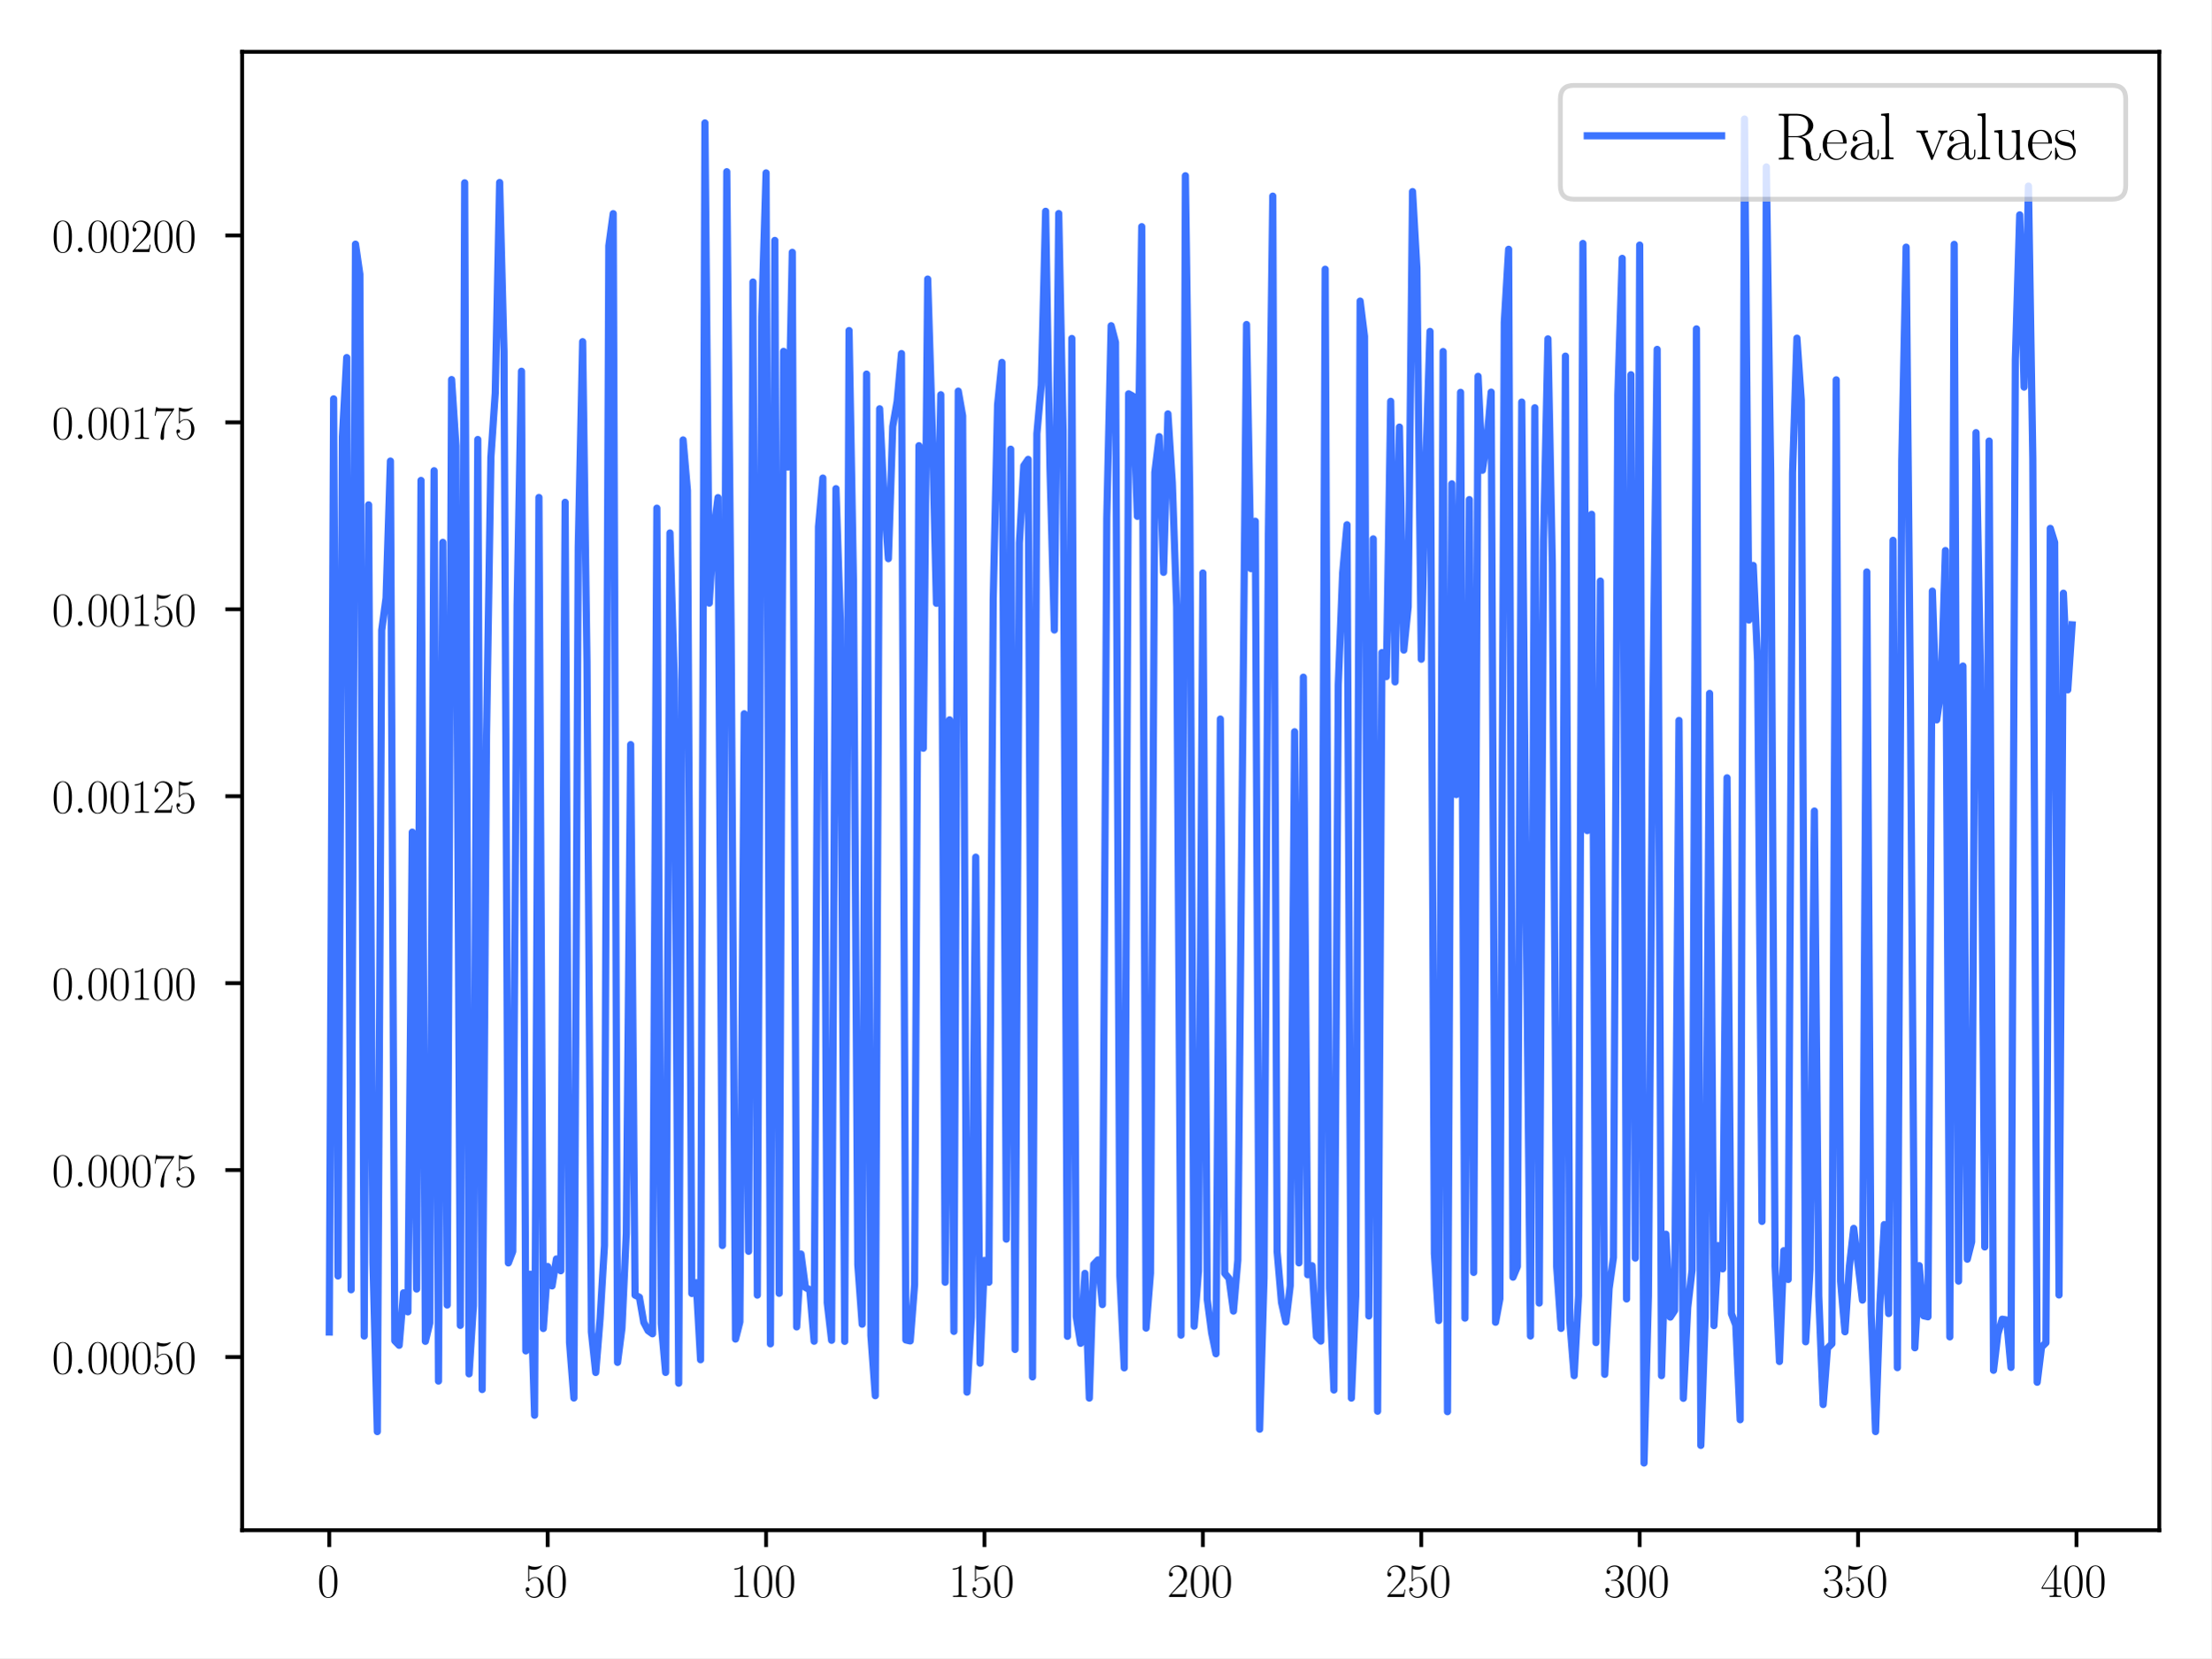
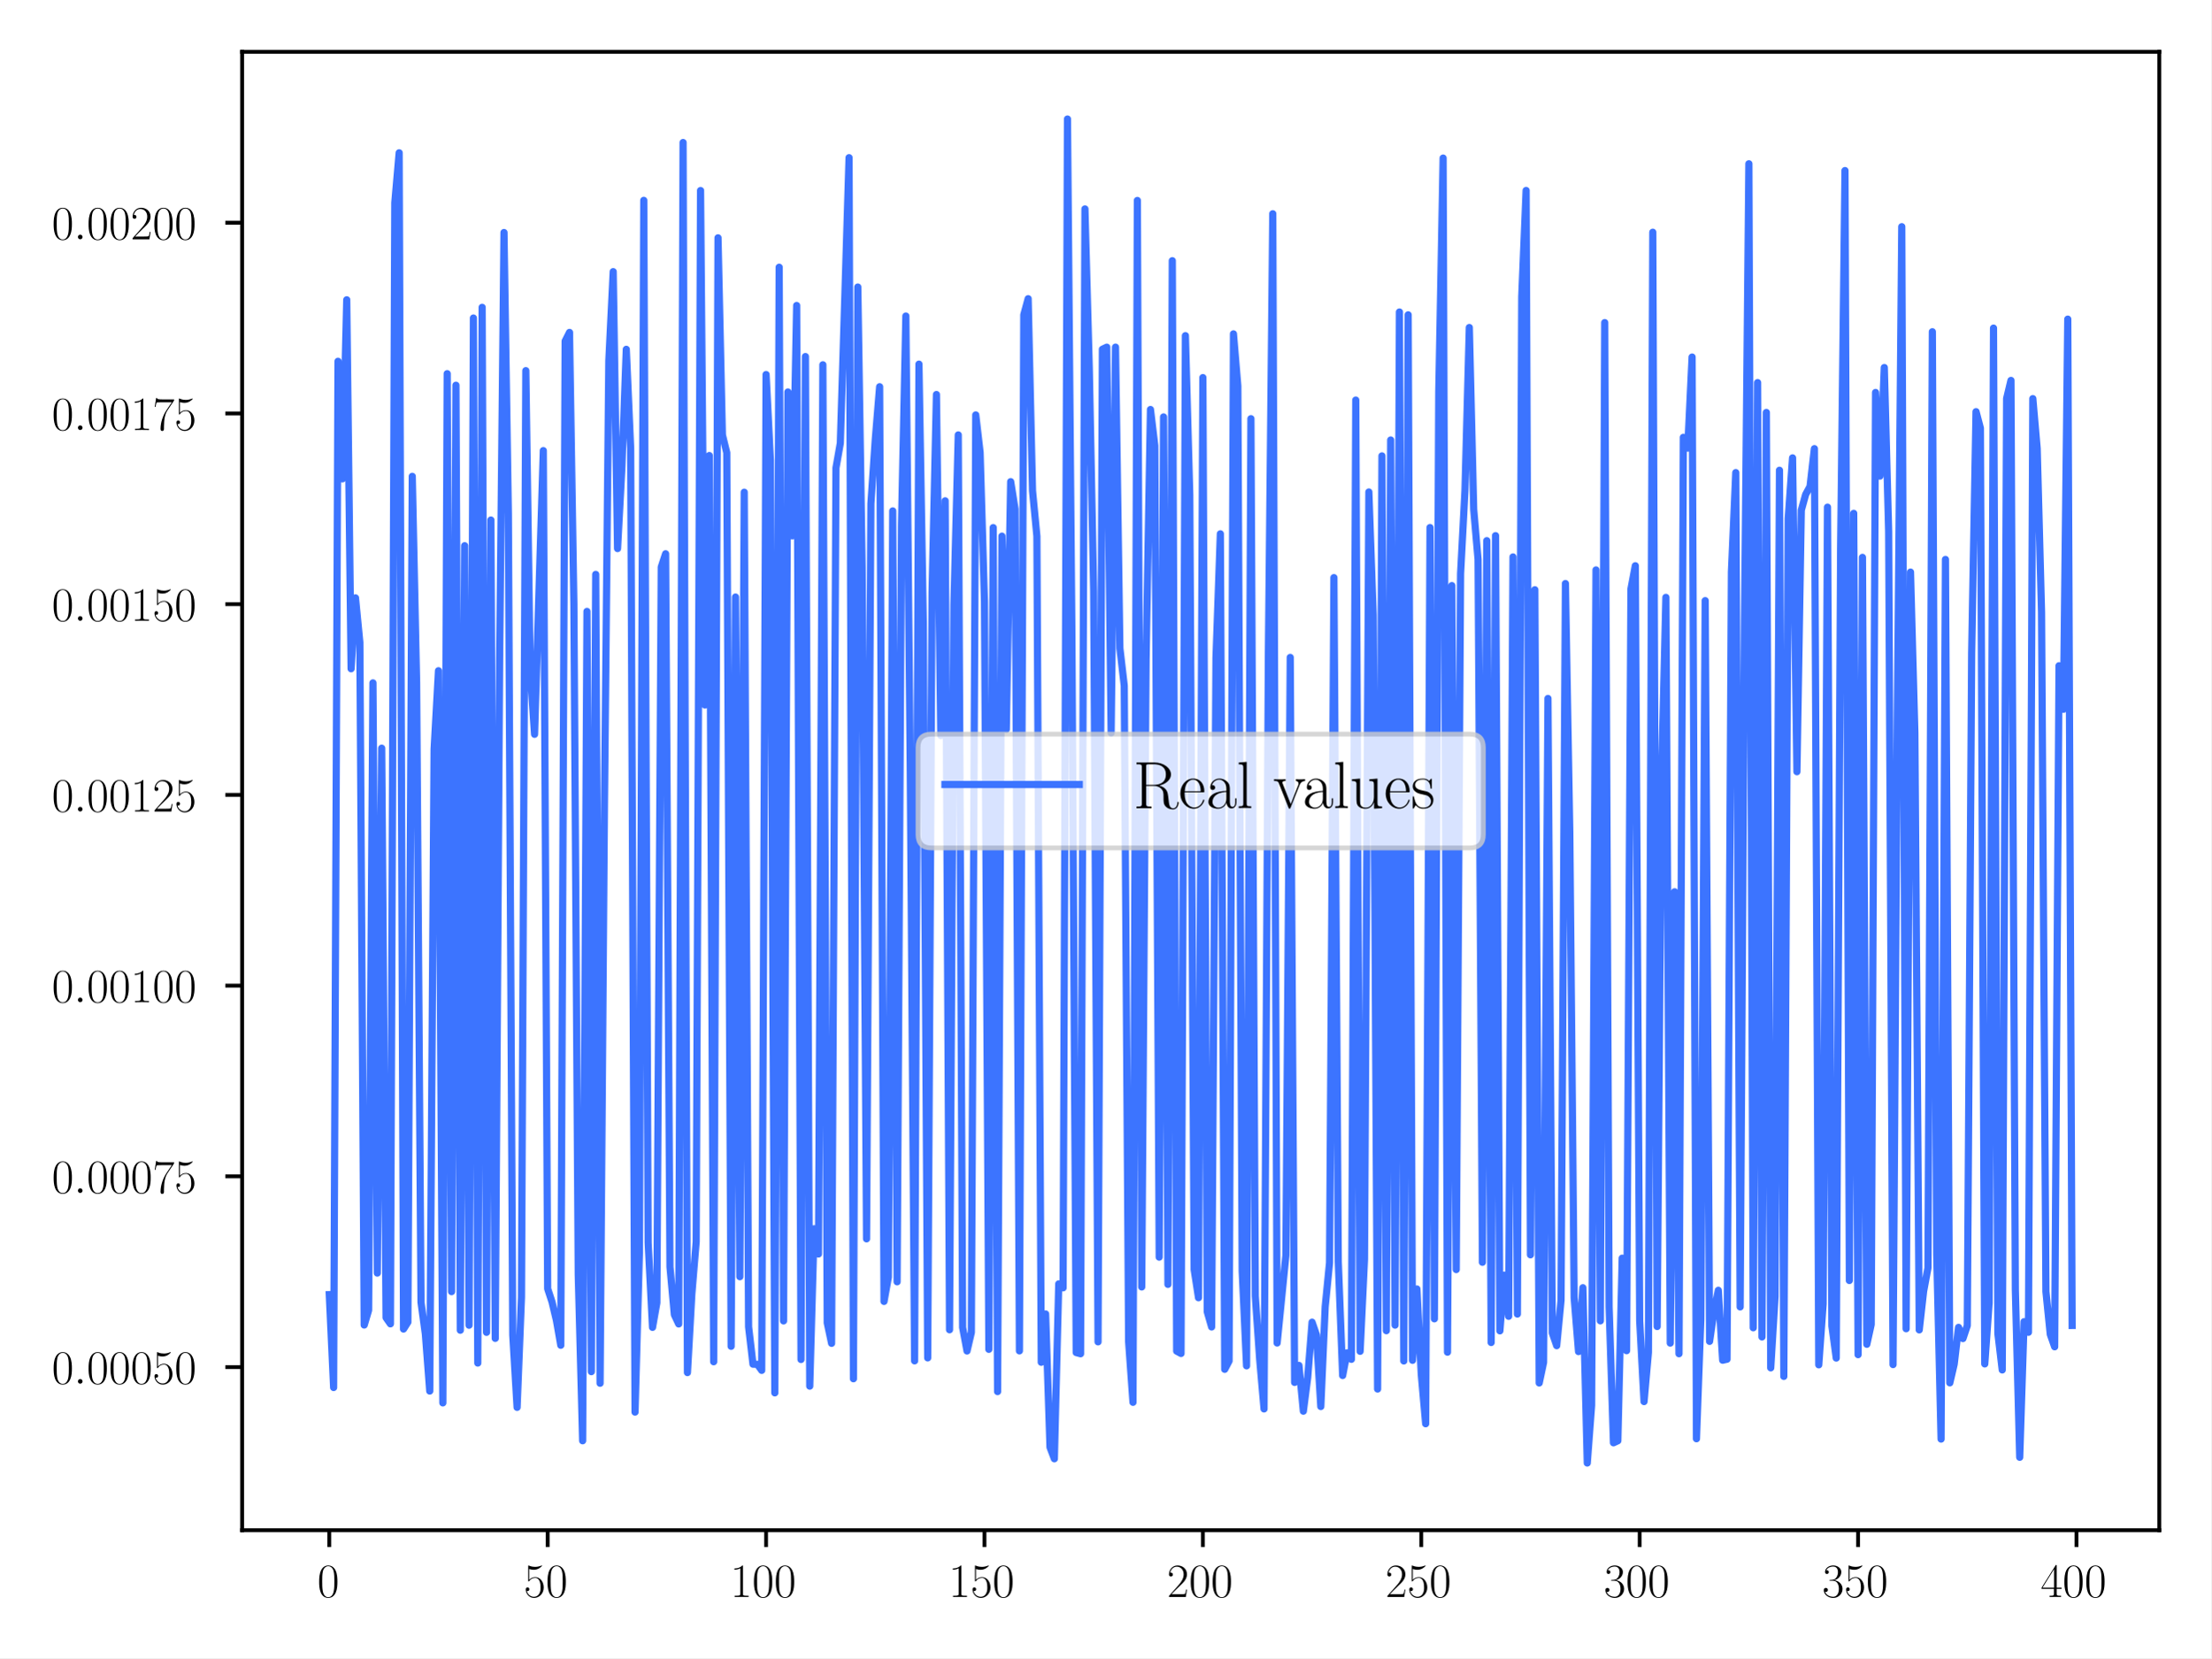
<svg xmlns="http://www.w3.org/2000/svg" xmlns:xlink="http://www.w3.org/1999/xlink" width="460.8pt" height="345.6pt" viewBox="0 0 460.8 345.6" version="1.1">
  <defs>
    <style type="text/css">*{stroke-linejoin: round; stroke-linecap: butt}</style>
  </defs>
  <g id="figure_1">
    <g id="patch_1">
      <path d="M 0 345.6  L 460.8 345.6  L 460.8 0  L 0 0  z " style="fill: #ffffff" />
    </g>
    <g id="axes_1">
      <g id="patch_2">
        <path d="M 50.455 318.944  L 450 318.944  L 450 10.8  L 50.455 10.8  z " style="fill: #ffffff" />
      </g>
      <g id="matplotlib.axis_1">
        <g id="xtick_1">
          <g id="line2d_1">
            <defs>
-               <path id="m945c66d223" d="M 0 0  L 0 3.5  " style="stroke: #000000; stroke-width: 0.8" />
+               <path id="m09c3b80783" d="M 0 0  L 0 3.5  " style="stroke: #000000; stroke-width: 0.8" />
            </defs>
            <g>
-               <use xlink:href="#m945c66d223" x="68.617" y="318.944" style="stroke: #000000; stroke-width: 0.8" />
+               <use xlink:href="#m09c3b80783" x="68.617" y="318.944" style="stroke: #000000; stroke-width: 0.8" />
            </g>
          </g>
          <g id="text_1">
            <g transform="translate(66.12587 332.8628)scale(0.1 -0.1)">
              <defs>
                <path id="CMR17-30" d="M 2688 2038  C 2688 2430 2682 3099 2413 3613  C 2176 4063 1798 4224 1466 4224  C 1158 4224 768 4082 525 3620  C 269 3137 243 2539 243 2038  C 243 1671 250 1112 448 623  C 723 -39 1216 -128 1466 -128  C 1760 -128 2208 -7 2470 604  C 2662 1048 2688 1568 2688 2038  z M 1466 -26  C 1056 -26 813 328 723 816  C 653 1196 653 1749 653 2109  C 653 2604 653 3015 736 3407  C 858 3954 1216 4121 1466 4121  C 1728 4121 2067 3947 2189 3420  C 2272 3054 2278 2623 2278 2109  C 2278 1691 2278 1176 2202 797  C 2067 96 1690 -26 1466 -26  z " transform="scale(0.015625)" />
              </defs>
              <use xlink:href="#CMR17-30" transform="scale(0.996264)" />
            </g>
          </g>
        </g>
        <g id="xtick_2">
          <g id="line2d_2">
            <g>
-               <use xlink:href="#m945c66d223" x="114.133" y="318.944" style="stroke: #000000; stroke-width: 0.8" />
+               <use xlink:href="#m09c3b80783" x="114.133" y="318.944" style="stroke: #000000; stroke-width: 0.8" />
            </g>
          </g>
          <g id="text_2">
            <g transform="translate(109.1518 332.8628)scale(0.1 -0.1)">
              <defs>
                <path id="CMR17-35" d="M 730 3750  C 794 3724 1056 3641 1325 3641  C 1920 3641 2246 3961 2432 4140  C 2432 4191 2432 4224 2394 4224  C 2387 4224 2374 4224 2323 4198  C 2099 4102 1837 4032 1517 4032  C 1325 4032 1037 4055 723 4191  C 653 4224 640 4224 634 4224  C 602 4224 595 4217 595 4090  L 595 2231  C 595 2113 595 2080 659 2080  C 691 2080 704 2093 736 2139  C 941 2435 1222 2560 1542 2560  C 1766 2560 2246 2415 2246 1293  C 2246 1087 2246 716 2054 422  C 1894 159 1645 25 1370 25  C 947 25 518 319 403 812  C 429 806 480 793 506 793  C 589 793 749 838 749 1036  C 749 1209 627 1280 506 1280  C 358 1280 262 1190 262 1011  C 262 454 704 -128 1382 -128  C 2042 -128 2669 441 2669 1267  C 2669 2054 2170 2662 1549 2662  C 1222 2662 947 2540 730 2304  L 730 3750  z " transform="scale(0.015625)" />
              </defs>
              <use xlink:href="#CMR17-35" transform="scale(0.996264)" />
              <use xlink:href="#CMR17-30" transform="translate(45.69048 0)scale(0.996264)" />
            </g>
          </g>
        </g>
        <g id="xtick_3">
          <g id="line2d_3">
            <g>
-               <use xlink:href="#m945c66d223" x="159.65" y="318.944" style="stroke: #000000; stroke-width: 0.8" />
+               <use xlink:href="#m09c3b80783" x="159.65" y="318.944" style="stroke: #000000; stroke-width: 0.8" />
            </g>
          </g>
          <g id="text_3">
            <g transform="translate(152.1777 332.8628)scale(0.1 -0.1)">
              <defs>
                <path id="CMR17-31" d="M 1702 4083  C 1702 4217 1696 4224 1606 4224  C 1357 3927 979 3833 621 3820  C 602 3820 570 3820 563 3808  C 557 3795 557 3782 557 3648  C 755 3648 1088 3686 1344 3839  L 1344 467  C 1344 243 1331 166 781 166  L 589 166  L 589 0  C 896 6 1216 12 1523 12  C 1830 12 2150 6 2458 0  L 2458 166  L 2266 166  C 1715 166 1702 236 1702 467  L 1702 4083  z " transform="scale(0.015625)" />
              </defs>
              <use xlink:href="#CMR17-31" transform="scale(0.996264)" />
              <use xlink:href="#CMR17-30" transform="translate(45.69048 0)scale(0.996264)" />
              <use xlink:href="#CMR17-30" transform="translate(91.38095 0)scale(0.996264)" />
            </g>
          </g>
        </g>
        <g id="xtick_4">
          <g id="line2d_4">
            <g>
-               <use xlink:href="#m945c66d223" x="205.166" y="318.944" style="stroke: #000000; stroke-width: 0.8" />
+               <use xlink:href="#m09c3b80783" x="205.166" y="318.944" style="stroke: #000000; stroke-width: 0.8" />
            </g>
          </g>
          <g id="text_4">
            <g transform="translate(197.6943 332.8628)scale(0.1 -0.1)">
              <use xlink:href="#CMR17-31" transform="scale(0.996264)" />
              <use xlink:href="#CMR17-35" transform="translate(45.69048 0)scale(0.996264)" />
              <use xlink:href="#CMR17-30" transform="translate(91.38095 0)scale(0.996264)" />
            </g>
          </g>
        </g>
        <g id="xtick_5">
          <g id="line2d_5">
            <g>
-               <use xlink:href="#m945c66d223" x="250.683" y="318.944" style="stroke: #000000; stroke-width: 0.8" />
+               <use xlink:href="#m09c3b80783" x="250.683" y="318.944" style="stroke: #000000; stroke-width: 0.8" />
            </g>
          </g>
          <g id="text_5">
            <g transform="translate(243.2109 332.8628)scale(0.1 -0.1)">
              <defs>
                <path id="CMR17-32" d="M 2669 990  L 2554 990  C 2490 537 2438 460 2413 422  C 2381 371 1920 371 1830 371  L 602 371  C 832 620 1280 1073 1824 1596  C 2214 1966 2669 2400 2669 3033  C 2669 3788 2067 4224 1395 4224  C 691 4224 262 3603 262 3027  C 262 2777 448 2745 525 2745  C 589 2745 781 2783 781 3007  C 781 3206 614 3264 525 3264  C 486 3264 448 3257 422 3244  C 544 3788 915 4057 1306 4057  C 1862 4057 2227 3616 2227 3033  C 2227 2477 1901 1998 1536 1583  L 262 147  L 262 0  L 2515 0  L 2669 990  z " transform="scale(0.015625)" />
              </defs>
              <use xlink:href="#CMR17-32" transform="scale(0.996264)" />
              <use xlink:href="#CMR17-30" transform="translate(45.69048 0)scale(0.996264)" />
              <use xlink:href="#CMR17-30" transform="translate(91.38095 0)scale(0.996264)" />
            </g>
          </g>
        </g>
        <g id="xtick_6">
          <g id="line2d_6">
            <g>
-               <use xlink:href="#m945c66d223" x="296.199" y="318.944" style="stroke: #000000; stroke-width: 0.8" />
+               <use xlink:href="#m09c3b80783" x="296.199" y="318.944" style="stroke: #000000; stroke-width: 0.8" />
            </g>
          </g>
          <g id="text_6">
            <g transform="translate(288.7275 332.8628)scale(0.1 -0.1)">
              <use xlink:href="#CMR17-32" transform="scale(0.996264)" />
              <use xlink:href="#CMR17-35" transform="translate(45.69048 0)scale(0.996264)" />
              <use xlink:href="#CMR17-30" transform="translate(91.38095 0)scale(0.996264)" />
            </g>
          </g>
        </g>
        <g id="xtick_7">
          <g id="line2d_7">
            <g>
-               <use xlink:href="#m945c66d223" x="341.716" y="318.944" style="stroke: #000000; stroke-width: 0.8" />
+               <use xlink:href="#m09c3b80783" x="341.716" y="318.944" style="stroke: #000000; stroke-width: 0.8" />
            </g>
          </g>
          <g id="text_7">
            <g transform="translate(334.244 332.8628)scale(0.1 -0.1)">
              <defs>
                <path id="CMR17-33" d="M 1414 2176  C 1984 2176 2234 1673 2234 1094  C 2234 322 1824 25 1453 25  C 1114 25 563 193 390 691  C 422 678 454 678 486 678  C 640 678 755 780 755 947  C 755 1132 614 1216 486 1216  C 378 1216 211 1164 211 927  C 211 335 787 -128 1466 -128  C 2176 -128 2720 432 2720 1087  C 2720 1718 2208 2176 1600 2246  C 2086 2347 2554 2776 2554 3353  C 2554 3856 2048 4224 1472 4224  C 890 4224 378 3862 378 3347  C 378 3123 544 3084 627 3084  C 762 3084 877 3167 877 3334  C 877 3500 762 3584 627 3584  C 602 3584 570 3584 544 3571  C 730 3999 1235 4076 1459 4076  C 1683 4076 2106 3966 2106 3347  C 2106 3167 2080 2851 1862 2574  C 1670 2329 1453 2316 1242 2297  C 1210 2297 1062 2284 1037 2284  C 992 2278 966 2272 966 2227  C 966 2182 973 2176 1101 2176  L 1414 2176  z " transform="scale(0.015625)" />
              </defs>
              <use xlink:href="#CMR17-33" transform="scale(0.996264)" />
              <use xlink:href="#CMR17-30" transform="translate(45.69048 0)scale(0.996264)" />
              <use xlink:href="#CMR17-30" transform="translate(91.38095 0)scale(0.996264)" />
            </g>
          </g>
        </g>
        <g id="xtick_8">
          <g id="line2d_8">
            <g>
-               <use xlink:href="#m945c66d223" x="387.233" y="318.944" style="stroke: #000000; stroke-width: 0.8" />
+               <use xlink:href="#m09c3b80783" x="387.233" y="318.944" style="stroke: #000000; stroke-width: 0.8" />
            </g>
          </g>
          <g id="text_8">
            <g transform="translate(379.7606 332.8628)scale(0.1 -0.1)">
              <use xlink:href="#CMR17-33" transform="scale(0.996264)" />
              <use xlink:href="#CMR17-35" transform="translate(45.69048 0)scale(0.996264)" />
              <use xlink:href="#CMR17-30" transform="translate(91.38095 0)scale(0.996264)" />
            </g>
          </g>
        </g>
        <g id="xtick_9">
          <g id="line2d_9">
            <g>
-               <use xlink:href="#m945c66d223" x="432.749" y="318.944" style="stroke: #000000; stroke-width: 0.8" />
+               <use xlink:href="#m09c3b80783" x="432.749" y="318.944" style="stroke: #000000; stroke-width: 0.8" />
            </g>
          </g>
          <g id="text_9">
            <g transform="translate(425.2772 332.8628)scale(0.1 -0.1)">
              <defs>
                <path id="CMR17-34" d="M 2150 4147  C 2150 4281 2144 4288 2029 4288  L 128 1254  L 128 1088  L 1779 1088  L 1779 460  C 1779 230 1766 166 1318 166  L 1197 166  L 1197 0  C 1402 12 1747 12 1965 12  C 2182 12 2528 12 2733 0  L 2733 166  L 2611 166  C 2163 166 2150 230 2150 460  L 2150 1088  L 2803 1088  L 2803 1254  L 2150 1254  L 2150 4147  z M 1798 3723  L 1798 1254  L 256 1254  L 1798 3723  z " transform="scale(0.015625)" />
              </defs>
              <use xlink:href="#CMR17-34" transform="scale(0.996264)" />
              <use xlink:href="#CMR17-30" transform="translate(45.69048 0)scale(0.996264)" />
              <use xlink:href="#CMR17-30" transform="translate(91.38095 0)scale(0.996264)" />
            </g>
          </g>
        </g>
      </g>
      <g id="matplotlib.axis_2">
        <g id="ytick_1">
          <g id="line2d_10">
            <defs>
-               <path id="mb49e00cb6e" d="M 0 0  L -3.5 0  " style="stroke: #000000; stroke-width: 0.8" />
+               <path id="mcf18810d61" d="M 0 0  L -3.5 0  " style="stroke: #000000; stroke-width: 0.8" />
            </defs>
            <g>
-               <use xlink:href="#mb49e00cb6e" x="50.455" y="282.849" style="stroke: #000000; stroke-width: 0.8" />
+               <use xlink:href="#mcf18810d61" x="50.455" y="284.948" style="stroke: #000000; stroke-width: 0.8" />
            </g>
          </g>
          <g id="text_10">
-             <g transform="translate(10.8 286.3083)scale(0.1 -0.1)">
+             <g transform="translate(10.8 288.407)scale(0.1 -0.1)">
              <defs>
                <path id="CMMI12-3a" d="M 1178 307  C 1178 492 1024 620 870 620  C 685 620 557 467 557 313  C 557 128 710 0 864 0  C 1050 0 1178 153 1178 307  z " transform="scale(0.015625)" />
              </defs>
              <use xlink:href="#CMR17-30" transform="scale(0.996264)" />
              <use xlink:href="#CMMI12-3a" transform="translate(45.69048 0)scale(0.996264)" />
              <use xlink:href="#CMR17-30" transform="translate(72.78765 0)scale(0.996264)" />
              <use xlink:href="#CMR17-30" transform="translate(118.4781 0)scale(0.996264)" />
              <use xlink:href="#CMR17-30" transform="translate(164.1686 0)scale(0.996264)" />
              <use xlink:href="#CMR17-35" transform="translate(209.8591 0)scale(0.996264)" />
              <use xlink:href="#CMR17-30" transform="translate(255.5496 0)scale(0.996264)" />
            </g>
          </g>
        </g>
        <g id="ytick_2">
          <g id="line2d_11">
            <g>
-               <use xlink:href="#mb49e00cb6e" x="50.455" y="243.885" style="stroke: #000000; stroke-width: 0.8" />
+               <use xlink:href="#mcf18810d61" x="50.455" y="245.192" style="stroke: #000000; stroke-width: 0.8" />
            </g>
          </g>
          <g id="text_11">
-             <g transform="translate(10.8 247.3444)scale(0.1 -0.1)">
+             <g transform="translate(10.8 248.651)scale(0.1 -0.1)">
              <defs>
                <path id="CMR17-37" d="M 2886 3955  L 2886 4096  L 1382 4096  C 634 4096 621 4166 595 4288  L 480 4288  L 294 3104  L 410 3104  C 429 3226 474 3552 550 3673  C 589 3724 1062 3724 1171 3724  L 2579 3724  L 1869 2670  C 1395 1961 1069 1003 1069 166  C 1069 89 1069 -128 1299 -128  C 1530 -128 1530 89 1530 172  L 1530 466  C 1530 1514 1709 2204 2003 2644  L 2886 3955  z " transform="scale(0.015625)" />
              </defs>
              <use xlink:href="#CMR17-30" transform="scale(0.996264)" />
              <use xlink:href="#CMMI12-3a" transform="translate(45.69048 0)scale(0.996264)" />
              <use xlink:href="#CMR17-30" transform="translate(72.78765 0)scale(0.996264)" />
              <use xlink:href="#CMR17-30" transform="translate(118.4781 0)scale(0.996264)" />
              <use xlink:href="#CMR17-30" transform="translate(164.1686 0)scale(0.996264)" />
              <use xlink:href="#CMR17-37" transform="translate(209.8591 0)scale(0.996264)" />
              <use xlink:href="#CMR17-35" transform="translate(255.5496 0)scale(0.996264)" />
            </g>
          </g>
        </g>
        <g id="ytick_3">
          <g id="line2d_12">
            <g>
-               <use xlink:href="#mb49e00cb6e" x="50.455" y="204.921" style="stroke: #000000; stroke-width: 0.8" />
+               <use xlink:href="#mcf18810d61" x="50.455" y="205.436" style="stroke: #000000; stroke-width: 0.8" />
            </g>
          </g>
          <g id="text_12">
-             <g transform="translate(10.8 208.3805)scale(0.1 -0.1)">
+             <g transform="translate(10.8 208.8951)scale(0.1 -0.1)">
              <use xlink:href="#CMR17-30" transform="scale(0.996264)" />
              <use xlink:href="#CMMI12-3a" transform="translate(45.69048 0)scale(0.996264)" />
              <use xlink:href="#CMR17-30" transform="translate(72.78765 0)scale(0.996264)" />
              <use xlink:href="#CMR17-30" transform="translate(118.4781 0)scale(0.996264)" />
              <use xlink:href="#CMR17-31" transform="translate(164.1686 0)scale(0.996264)" />
              <use xlink:href="#CMR17-30" transform="translate(209.8591 0)scale(0.996264)" />
              <use xlink:href="#CMR17-30" transform="translate(255.5496 0)scale(0.996264)" />
            </g>
          </g>
        </g>
        <g id="ytick_4">
          <g id="line2d_13">
            <g>
-               <use xlink:href="#mb49e00cb6e" x="50.455" y="165.957" style="stroke: #000000; stroke-width: 0.8" />
+               <use xlink:href="#mcf18810d61" x="50.455" y="165.68" style="stroke: #000000; stroke-width: 0.8" />
            </g>
          </g>
          <g id="text_13">
-             <g transform="translate(10.8 169.4166)scale(0.1 -0.1)">
+             <g transform="translate(10.8 169.1391)scale(0.1 -0.1)">
              <use xlink:href="#CMR17-30" transform="scale(0.996264)" />
              <use xlink:href="#CMMI12-3a" transform="translate(45.69048 0)scale(0.996264)" />
              <use xlink:href="#CMR17-30" transform="translate(72.78765 0)scale(0.996264)" />
              <use xlink:href="#CMR17-30" transform="translate(118.4781 0)scale(0.996264)" />
              <use xlink:href="#CMR17-31" transform="translate(164.1686 0)scale(0.996264)" />
              <use xlink:href="#CMR17-32" transform="translate(209.8591 0)scale(0.996264)" />
              <use xlink:href="#CMR17-35" transform="translate(255.5496 0)scale(0.996264)" />
            </g>
          </g>
        </g>
        <g id="ytick_5">
          <g id="line2d_14">
            <g>
-               <use xlink:href="#mb49e00cb6e" x="50.455" y="126.993" style="stroke: #000000; stroke-width: 0.8" />
+               <use xlink:href="#mcf18810d61" x="50.455" y="125.924" style="stroke: #000000; stroke-width: 0.8" />
            </g>
          </g>
          <g id="text_14">
-             <g transform="translate(10.8 130.4527)scale(0.1 -0.1)">
+             <g transform="translate(10.8 129.3831)scale(0.1 -0.1)">
              <use xlink:href="#CMR17-30" transform="scale(0.996264)" />
              <use xlink:href="#CMMI12-3a" transform="translate(45.69048 0)scale(0.996264)" />
              <use xlink:href="#CMR17-30" transform="translate(72.78765 0)scale(0.996264)" />
              <use xlink:href="#CMR17-30" transform="translate(118.4781 0)scale(0.996264)" />
              <use xlink:href="#CMR17-31" transform="translate(164.1686 0)scale(0.996264)" />
              <use xlink:href="#CMR17-35" transform="translate(209.8591 0)scale(0.996264)" />
              <use xlink:href="#CMR17-30" transform="translate(255.5496 0)scale(0.996264)" />
            </g>
          </g>
        </g>
        <g id="ytick_6">
          <g id="line2d_15">
            <g>
-               <use xlink:href="#mb49e00cb6e" x="50.455" y="88.03" style="stroke: #000000; stroke-width: 0.8" />
+               <use xlink:href="#mcf18810d61" x="50.455" y="86.168" style="stroke: #000000; stroke-width: 0.8" />
            </g>
          </g>
          <g id="text_15">
-             <g transform="translate(10.8 91.48886)scale(0.1 -0.1)">
+             <g transform="translate(10.8 89.62717)scale(0.1 -0.1)">
              <use xlink:href="#CMR17-30" transform="scale(0.996264)" />
              <use xlink:href="#CMMI12-3a" transform="translate(45.69048 0)scale(0.996264)" />
              <use xlink:href="#CMR17-30" transform="translate(72.78765 0)scale(0.996264)" />
              <use xlink:href="#CMR17-30" transform="translate(118.4781 0)scale(0.996264)" />
              <use xlink:href="#CMR17-31" transform="translate(164.1686 0)scale(0.996264)" />
              <use xlink:href="#CMR17-37" transform="translate(209.8591 0)scale(0.996264)" />
              <use xlink:href="#CMR17-35" transform="translate(255.5496 0)scale(0.996264)" />
            </g>
          </g>
        </g>
        <g id="ytick_7">
          <g id="line2d_16">
            <g>
-               <use xlink:href="#mb49e00cb6e" x="50.455" y="49.066" style="stroke: #000000; stroke-width: 0.8" />
+               <use xlink:href="#mcf18810d61" x="50.455" y="46.412" style="stroke: #000000; stroke-width: 0.8" />
            </g>
          </g>
          <g id="text_16">
-             <g transform="translate(10.8 52.52498)scale(0.1 -0.1)">
+             <g transform="translate(10.8 49.87121)scale(0.1 -0.1)">
              <use xlink:href="#CMR17-30" transform="scale(0.996264)" />
              <use xlink:href="#CMMI12-3a" transform="translate(45.69048 0)scale(0.996264)" />
              <use xlink:href="#CMR17-30" transform="translate(72.78765 0)scale(0.996264)" />
              <use xlink:href="#CMR17-30" transform="translate(118.4781 0)scale(0.996264)" />
              <use xlink:href="#CMR17-32" transform="translate(164.1686 0)scale(0.996264)" />
              <use xlink:href="#CMR17-30" transform="translate(209.8591 0)scale(0.996264)" />
              <use xlink:href="#CMR17-30" transform="translate(255.5496 0)scale(0.996264)" />
            </g>
          </g>
        </g>
      </g>
      <g id="line2d_17">
-         <path d="M 68.617 277.639  L 69.527 83.128  L 70.437 265.96  L 71.348 91.027  L 72.258 74.522  L 73.168 268.835  L 74.079 50.883  L 74.989 57.152  L 75.899 278.48  L 76.81 105.218  L 77.72 263.247  L 78.63 298.396  L 79.541 131.357  L 80.451 124.638  L 81.361 96.093  L 82.272 279.466  L 83.182 280.409  L 84.092 269.468  L 85.003 273.44  L 85.913 173.446  L 86.823 268.684  L 87.734 100.129  L 88.644 279.575  L 89.554 275.765  L 90.464 98.11  L 91.375 287.867  L 92.285 113.034  L 93.195 272.016  L 94.106 79.109  L 95.016 92.93  L 95.926 276.256  L 96.837 38.099  L 97.747 286.361  L 98.657 272.149  L 99.568 91.604  L 100.478 289.627  L 101.388 153.225  L 102.299 95.285  L 103.209 81.885  L 104.119 38.028  L 105.03 73.279  L 105.94 263.237  L 106.85 260.841  L 107.761 126.071  L 108.671 77.374  L 109.581 281.578  L 110.492 265.584  L 111.402 294.991  L 112.312 103.678  L 113.223 276.909  L 114.133 263.98  L 115.043 268.028  L 115.954 262.405  L 116.864 264.871  L 117.774 104.688  L 118.685 279.806  L 119.595 291.395  L 120.505 114.002  L 121.416 71.209  L 122.326 138.008  L 123.236 277.597  L 124.147 286.07  L 125.057 274.797  L 125.967 259.629  L 126.878 51.241  L 127.788 44.524  L 128.698 283.97  L 129.609 276.84  L 130.519 257.098  L 131.429 155.199  L 132.34 269.943  L 133.25 270.385  L 134.16 275.628  L 135.071 277.362  L 135.981 278.008  L 136.891 105.913  L 137.802 275.927  L 138.712 286.058  L 139.622 111.079  L 140.533 141.79  L 141.443 288.311  L 142.353 91.694  L 143.264 102.247  L 144.174 269.609  L 145.084 267.361  L 145.995 283.42  L 146.905 25.618  L 147.815 125.709  L 148.726 110.589  L 149.636 103.707  L 150.546 259.608  L 151.457 35.785  L 152.367 131.746  L 153.277 279.107  L 154.188 275.529  L 155.098 148.767  L 156.008 260.816  L 156.919 58.774  L 157.829 269.949  L 158.739 66.053  L 159.65 36.034  L 160.56 280.11  L 161.47 50.107  L 162.381 269.58  L 163.291 73.227  L 164.201 97.35  L 165.112 52.586  L 166.022 276.574  L 166.932 261.383  L 167.843 268.335  L 168.753 268.84  L 169.663 279.56  L 170.574 109.802  L 171.484 99.642  L 172.394 271.534  L 173.305 279.365  L 174.215 101.844  L 175.125 129.278  L 176.036 279.584  L 176.946 68.892  L 177.856 120.787  L 178.767 263.61  L 179.677 276.01  L 180.587 77.965  L 181.498 278.352  L 182.408 290.908  L 183.318 85.201  L 184.229 103.819  L 185.139 116.44  L 186.049 88.905  L 186.96 83.643  L 187.87 73.684  L 188.78 279.29  L 189.691 279.499  L 190.601 267.731  L 191.511 92.891  L 192.422 155.958  L 193.332 58.163  L 194.242 87.789  L 195.153 125.75  L 196.063 82.27  L 196.973 267.262  L 197.884 150.03  L 198.794 277.513  L 199.704 81.516  L 200.615 86.669  L 201.525 290.176  L 202.435 274.546  L 203.346 178.655  L 204.256 284.139  L 205.166 262.717  L 206.077 267.273  L 206.987 125.07  L 207.897 84.355  L 208.808 75.529  L 209.718 258.283  L 210.628 93.623  L 211.539 281.271  L 212.449 113.198  L 213.359 97.064  L 214.27 95.736  L 215.18 287.003  L 216.09 90.384  L 217.001 80.276  L 217.911 44.034  L 218.821 97.648  L 219.732 131.315  L 220.642 44.503  L 221.552 89.632  L 222.463 278.539  L 223.373 70.54  L 224.283 274.4  L 225.194 279.999  L 226.104 265.413  L 227.014 291.416  L 227.925 263.551  L 228.835 262.6  L 229.745 271.925  L 230.656 107.945  L 231.566 67.885  L 232.476 71.343  L 233.387 266.005  L 234.297 285.115  L 235.207 82.081  L 236.118 82.577  L 237.028 107.617  L 237.938 47.238  L 238.849 276.825  L 239.759 265.378  L 240.669 98.444  L 241.58 90.998  L 242.49 119.297  L 243.4 86.263  L 244.311 100.631  L 245.221 126.552  L 246.131 278.288  L 247.042 36.627  L 247.952 103.632  L 248.862 276.425  L 249.773 264.918  L 250.683 119.419  L 251.593 270.803  L 252.504 277.792  L 253.414 282.176  L 254.324 149.869  L 255.235 265.404  L 256.145 266.475  L 257.055 273.28  L 257.966 262.648  L 259.786 67.635  L 260.697 118.518  L 261.607 108.633  L 262.517 297.895  L 263.428 266.293  L 264.338 111.369  L 265.248 40.874  L 266.159 260.872  L 267.069 271.464  L 267.979 275.533  L 268.89 267.966  L 269.8 152.515  L 270.71 263.232  L 271.621 141.145  L 272.531 265.708  L 273.441 263.816  L 274.351 278.601  L 275.262 279.537  L 276.172 56.11  L 277.082 268.466  L 277.993 289.729  L 278.903 142.713  L 279.813 119.426  L 280.724 109.37  L 281.634 291.417  L 282.544 270.144  L 283.455 62.753  L 284.365 70.101  L 285.275 274.295  L 286.186 112.316  L 287.096 294.148  L 288.006 136.018  L 288.917 141.03  L 289.827 83.646  L 290.737 142.132  L 291.648 89.01  L 292.558 135.5  L 293.468 126.496  L 294.379 39.927  L 295.289 55.91  L 296.199 137.404  L 297.11 97.681  L 298.02 69.072  L 298.93 261.301  L 299.841 275.25  L 300.751 73.256  L 301.661 294.242  L 302.572 100.837  L 303.482 165.627  L 304.392 81.769  L 305.303 274.743  L 306.213 104.126  L 307.123 265.215  L 308.034 78.425  L 308.944 98.012  L 309.854 91.994  L 310.765 81.728  L 311.675 275.604  L 312.585 270.709  L 313.496 67.186  L 314.406 51.955  L 315.316 266.21  L 316.227 263.999  L 317.137 83.796  L 318.047 188.005  L 318.958 278.469  L 319.868 84.985  L 320.778 271.61  L 321.689 112.419  L 322.599 70.622  L 323.509 117.37  L 324.42 264.001  L 325.33 276.889  L 326.24 74.226  L 327.151 275.415  L 328.061 286.74  L 328.971 270.098  L 329.882 50.737  L 330.792 173.134  L 331.702 107.192  L 332.613 279.84  L 333.523 121.104  L 334.433 286.46  L 335.344 268.595  L 336.254 262.105  L 337.164 82.26  L 338.075 53.845  L 338.985 270.749  L 339.895 78.093  L 340.806 262.233  L 341.716 51.074  L 342.626 304.938  L 343.537 270.186  L 344.447 148.549  L 345.357 72.816  L 346.268 286.737  L 347.178 257.245  L 348.088 274.534  L 348.999 273.155  L 349.909 150.156  L 350.819 291.458  L 351.73 272.521  L 352.64 264.704  L 353.55 68.541  L 354.461 301.274  L 355.371 274.649  L 356.281 144.523  L 357.192 276.299  L 358.102 259.613  L 359.012 264.475  L 359.923 162.12  L 360.833 273.804  L 361.743 276.19  L 362.654 295.92  L 363.564 24.807  L 364.474 129.235  L 365.385 117.851  L 366.295 137.869  L 367.205 254.583  L 368.116 34.785  L 369.026 98.757  L 369.936 263.739  L 370.847 283.788  L 371.757 260.678  L 372.667 266.681  L 373.578 98.481  L 374.488 70.476  L 375.398 83.424  L 376.309 279.674  L 377.219 264.627  L 378.129 169.038  L 379.04 270.103  L 379.95 292.754  L 380.86 281.006  L 381.771 280.091  L 382.681 79.162  L 383.591 267.052  L 384.502 277.588  L 385.412 264.079  L 386.322 256.037  L 388.143 270.989  L 389.053 119.204  L 389.964 273.809  L 390.874 298.392  L 391.784 271.74  L 392.695 255.232  L 393.605 273.797  L 394.515 112.622  L 395.426 285.071  L 396.336 96.058  L 397.246 51.508  L 398.157 147.702  L 399.067 280.925  L 399.977 263.804  L 400.888 274.256  L 401.798 274.465  L 402.708 123.199  L 403.619 150.041  L 404.529 143.675  L 405.439 114.739  L 406.35 278.653  L 407.26 50.927  L 408.17 267.033  L 409.081 138.82  L 409.991 262.461  L 410.901 258.83  L 411.812 90.175  L 412.722 138.9  L 413.632 259.909  L 414.543 91.92  L 415.453 285.617  L 416.363 278.029  L 417.274 274.959  L 418.184 275.133  L 419.094 285.019  L 420.005 74.92  L 420.915 44.779  L 421.825 80.677  L 422.736 38.785  L 423.646 95.628  L 424.556 288.111  L 425.467 280.76  L 426.377 279.877  L 427.287 110.124  L 428.198 113.06  L 429.108 269.921  L 430.018 123.638  L 430.929 143.782  L 431.839 130.235  L 431.839 130.235  " clip-path="url(#p5ab65cd199)" style="fill: none; stroke: #3c74ff; stroke-width: 1.5; stroke-linecap: square" />
+         <path d="M 68.617 269.844  L 69.527 289.202  L 70.437 75.296  L 71.348 99.815  L 72.258 62.48  L 73.168 139.386  L 74.079 124.613  L 74.989 133.904  L 75.899 276.18  L 76.81 273.108  L 77.72 142.329  L 78.63 265.351  L 79.541 155.945  L 80.451 274.628  L 81.361 275.934  L 82.272 42.249  L 83.182 31.845  L 84.092 277.019  L 85.003 275.561  L 85.913 99.279  L 86.823 142.293  L 87.734 271.446  L 88.644 278.06  L 89.554 289.945  L 90.464 156.137  L 91.375 139.798  L 92.285 292.406  L 93.195 77.88  L 94.106 269.223  L 95.016 80.292  L 95.926 277.266  L 96.837 113.739  L 97.747 276.22  L 98.657 66.283  L 99.568 284.105  L 100.478 64.05  L 101.388 277.706  L 102.299 108.383  L 103.209 278.963  L 104.119 137.474  L 105.03 48.461  L 105.94 107.129  L 106.85 278.221  L 107.761 293.343  L 108.671 270.375  L 109.581 77.254  L 110.492 139.954  L 111.402 153.051  L 113.223 93.914  L 114.133 268.607  L 115.043 271.389  L 115.954 275.199  L 116.864 280.401  L 117.774 71.094  L 118.685 69.283  L 119.595 125.907  L 120.505 265.664  L 121.416 300.3  L 122.326 127.43  L 123.236 285.895  L 124.147 119.713  L 125.057 288.32  L 125.967 167.306  L 126.878 75.171  L 127.788 56.617  L 128.698 114.339  L 129.609 97.236  L 130.519 72.807  L 131.429 93.507  L 132.34 294.329  L 133.25 261.255  L 134.16 41.756  L 135.071 259.003  L 135.981 276.665  L 136.891 271.545  L 137.802 118.196  L 138.712 115.421  L 139.622 264.049  L 140.533 274.031  L 141.443 275.956  L 142.353 29.701  L 143.264 286.09  L 144.174 269.762  L 145.084 258.823  L 145.995 39.708  L 146.905 146.944  L 147.815 94.946  L 148.726 283.833  L 149.636 49.565  L 150.546 90.637  L 151.457 94.36  L 152.367 280.616  L 153.277 124.434  L 154.188 266.108  L 155.098 102.591  L 156.008 276.549  L 156.919 284.337  L 157.829 284.363  L 158.739 285.63  L 159.65 78.056  L 160.56 95.882  L 161.47 290.316  L 162.381 55.694  L 163.291 275.323  L 164.201 81.695  L 165.112 111.681  L 166.022 63.666  L 166.932 283.366  L 167.843 74.311  L 168.753 288.918  L 169.663 256.107  L 170.574 261.377  L 171.484 76.029  L 172.394 275.724  L 173.305 279.995  L 174.215 97.524  L 175.125 92.369  L 176.946 32.861  L 177.856 287.376  L 178.767 59.825  L 179.677 118.203  L 180.587 258.218  L 181.498 104.986  L 182.408 91.584  L 183.318 80.604  L 184.229 271.259  L 185.139 266.207  L 186.049 106.488  L 186.96 267.169  L 187.87 109.49  L 188.78 65.867  L 189.691 159.217  L 190.601 283.65  L 191.511 75.896  L 192.422 129.765  L 193.332 283.028  L 194.242 123.521  L 195.153 82.224  L 196.063 153.289  L 196.973 104.384  L 197.884 277.17  L 198.794 126.032  L 199.704 90.646  L 200.615 276.677  L 201.525 281.592  L 202.435 277.718  L 203.346 86.476  L 204.256 94.29  L 205.166 125.416  L 206.077 281.244  L 206.987 109.963  L 207.897 290.055  L 208.808 111.743  L 209.718 152.02  L 210.628 100.387  L 211.539 106.098  L 212.449 281.568  L 213.359 65.626  L 214.27 62.253  L 215.18 102.278  L 216.09 111.772  L 217.001 283.946  L 217.911 273.873  L 218.821 301.66  L 219.732 304.058  L 220.642 267.601  L 221.552 268.423  L 222.463 24.807  L 223.373 130.376  L 224.283 281.916  L 225.194 282.168  L 226.104 43.543  L 227.014 76.981  L 227.925 123.269  L 228.835 279.683  L 229.745 72.792  L 230.656 72.361  L 231.566 152.763  L 232.476 72.352  L 233.387 135.132  L 234.297 142.908  L 235.207 279.626  L 236.118 292.286  L 237.028 41.778  L 237.938 268.241  L 238.849 137.397  L 239.759 85.351  L 240.669 92.897  L 241.58 262.028  L 242.49 86.9  L 243.4 267.708  L 244.311 54.333  L 245.221 281.616  L 246.131 282.113  L 247.042 69.956  L 247.952 103.165  L 248.862 264.626  L 249.773 270.495  L 250.683 78.695  L 251.593 273.403  L 252.504 276.581  L 253.414 137.04  L 254.324 111.26  L 255.235 285.411  L 256.145 283.666  L 257.055 69.585  L 257.966 80.449  L 258.876 264.937  L 259.786 284.687  L 260.697 87.263  L 261.607 270.139  L 262.517 283.258  L 263.428 293.667  L 264.338 136.043  L 265.248 44.548  L 266.159 279.928  L 267.979 261.698  L 268.89 137.02  L 269.8 288.143  L 270.71 284.6  L 271.621 294.138  L 272.531 287.116  L 273.441 275.589  L 274.351 278.234  L 275.262 293.17  L 276.172 272.369  L 277.082 263.208  L 277.993 120.39  L 278.903 262.962  L 279.813 286.705  L 280.724 281.973  L 281.634 283.332  L 282.544 83.38  L 283.455 281.661  L 284.365 262.467  L 285.275 102.541  L 286.186 128.255  L 287.096 289.521  L 288.006 95.02  L 288.917 277.363  L 289.827 91.706  L 290.737 276.2  L 291.648 65.026  L 292.558 283.669  L 293.468 65.614  L 294.379 283.537  L 295.289 268.661  L 296.199 286.459  L 297.11 296.755  L 298.02 109.951  L 298.93 274.882  L 299.841 81.692  L 300.751 32.946  L 301.661 281.843  L 302.572 122.052  L 303.482 264.623  L 304.392 119.585  L 305.303 102.232  L 306.213 68.257  L 307.123 106.153  L 308.034 116.596  L 308.944 263.104  L 309.854 112.685  L 310.765 279.823  L 311.675 111.64  L 312.585 277.394  L 313.496 265.796  L 314.406 274.362  L 315.316 116.079  L 316.227 273.894  L 317.137 61.807  L 318.047 39.693  L 318.958 261.546  L 319.868 122.918  L 320.778 288.26  L 321.689 283.968  L 322.599 145.579  L 323.509 277.832  L 324.42 280.485  L 325.33 271.02  L 326.24 121.626  L 327.151 173.405  L 328.061 270.495  L 328.971 281.72  L 329.882 268.406  L 330.792 304.938  L 331.702 292.921  L 332.613 118.79  L 333.523 275.311  L 334.433 67.234  L 335.344 272.38  L 336.254 300.726  L 337.164 300.3  L 338.075 262.242  L 338.985 281.53  L 339.895 122.755  L 340.806 117.915  L 341.716 275.324  L 342.626 292.133  L 343.537 281.877  L 344.447 48.402  L 345.357 276.487  L 346.268 162.237  L 347.178 124.505  L 348.088 279.949  L 348.999 185.873  L 349.909 282.163  L 350.819 91.142  L 351.73 93.397  L 352.64 74.416  L 353.55 299.882  L 354.461 275.057  L 355.371 125.189  L 356.281 279.58  L 357.192 273.46  L 358.102 268.944  L 359.012 283.518  L 359.923 283.302  L 360.833 119.207  L 361.743 98.499  L 362.654 272.407  L 363.564 129.37  L 364.474 34.133  L 365.385 276.753  L 366.295 79.739  L 367.205 278.663  L 368.116 85.963  L 369.026 285.108  L 369.936 270.23  L 370.847 98.016  L 371.757 286.89  L 372.667 108.053  L 373.578 95.431  L 374.488 160.849  L 375.398 106.344  L 376.309 103.062  L 377.219 101.385  L 378.129 93.512  L 379.04 284.474  L 379.95 271.779  L 380.86 105.701  L 381.771 276.37  L 382.681 283.067  L 383.591 114.429  L 384.502 35.548  L 385.412 266.899  L 386.322 106.991  L 387.233 282.357  L 388.143 116.17  L 389.053 280.193  L 389.964 276.07  L 390.874 81.798  L 391.784 99.235  L 392.695 76.598  L 393.605 110.781  L 394.515 284.422  L 395.426 148.452  L 396.336 47.248  L 397.246 276.955  L 398.157 119.241  L 399.067 152.689  L 399.977 277.194  L 400.888 269.134  L 401.798 264.285  L 402.708 69.142  L 403.619 261.488  L 404.529 299.949  L 405.439 116.598  L 406.35 288.234  L 407.26 284.335  L 408.17 276.672  L 409.081 279.003  L 409.991 276.3  L 410.901 136.143  L 411.812 85.799  L 412.722 89.226  L 413.632 284.284  L 414.543 271.608  L 415.453 68.382  L 416.363 277.929  L 417.274 285.538  L 418.184 83.062  L 419.094 79.287  L 420.005 268.842  L 420.915 303.747  L 421.825 275.48  L 422.736 277.69  L 423.646 83.079  L 424.556 93.462  L 425.467 127.625  L 426.377 269.218  L 427.287 278.128  L 428.198 280.715  L 429.108 138.757  L 430.018 147.836  L 430.929 66.514  L 431.839 276.264  L 431.839 276.264  " clip-path="url(#p02a06e50ae)" style="fill: none; stroke: #3c74ff; stroke-width: 1.5; stroke-linecap: square" />
      </g>
      <g id="patch_3">
        <path d="M 50.455 318.944  L 50.455 10.8  " style="fill: none; stroke: #000000; stroke-width: 0.8; stroke-linejoin: miter; stroke-linecap: square" />
      </g>
      <g id="patch_4">
        <path d="M 450 318.944  L 450 10.8  " style="fill: none; stroke: #000000; stroke-width: 0.8; stroke-linejoin: miter; stroke-linecap: square" />
      </g>
      <g id="patch_5">
        <path d="M 50.455 318.944  L 450 318.944  " style="fill: none; stroke: #000000; stroke-width: 0.8; stroke-linejoin: miter; stroke-linecap: square" />
      </g>
      <g id="patch_6">
        <path d="M 50.455 10.8  L 450 10.8  " style="fill: none; stroke: #000000; stroke-width: 0.8; stroke-linejoin: miter; stroke-linecap: square" />
      </g>
      <g id="legend_1">
        <g id="patch_7">
-           <path d="M 327.99 41.512  L 440.2 41.512  Q 443 41.512 443 38.712  L 443 20.6  Q 443 17.8 440.2 17.8  L 327.99 17.8  Q 325.19 17.8 325.19 20.6  L 325.19 38.712  Q 325.19 41.512 327.99 41.512  z " style="fill: #ffffff; opacity: 0.8; stroke: #cccccc; stroke-linejoin: miter" />
+           <path d="M 194.123 176.728  L 306.333 176.728  Q 309.133 176.728 309.133 173.928  L 309.133 155.816  Q 309.133 153.016 306.333 153.016  L 194.123 153.016  Q 191.323 153.016 191.323 155.816  L 191.323 173.928  Q 191.323 176.728 194.123 176.728  z " style="fill: #ffffff; opacity: 0.8; stroke: #cccccc; stroke-linejoin: miter" />
        </g>
        <g id="line2d_18">
-           <path d="M 330.79 28.3  L 344.79 28.3  L 358.79 28.3  " style="fill: none; stroke: #3c74ff; stroke-width: 1.5; stroke-linecap: square" />
+           <path d="M 196.923 163.516  L 210.923 163.516  L 224.923 163.516  " style="fill: none; stroke: #3c74ff; stroke-width: 1.5; stroke-linecap: square" />
        </g>
        <g id="text_17">
-           <g transform="translate(369.9901 33.2)scale(0.14 -0.14)">
+           <g transform="translate(236.1227 168.4161)scale(0.14 -0.14)">
            <defs>
              <path id="CMR17-52" d="M 2509 2156  C 3117 2278 3629 2689 3629 3203  C 3629 3806 2950 4352 2054 4352  L 333 4352  L 333 4185  C 774 4185 845 4185 845 3896  L 845 428  C 845 140 774 140 333 140  L 333 -26  C 518 -13 851 -13 1050 -13  C 1248 -13 1581 -13 1766 -26  L 1766 140  C 1325 140 1254 140 1254 428  L 1254 2112  L 2003 2112  C 2368 2112 2573 1964 2662 1881  C 2918 1632 2918 1459 2918 1024  C 2918 595 2918 377 3110 160  C 3354 -103 3680 -128 3821 -128  C 4294 -128 4365 403 4365 512  C 4365 550 4365 595 4307 595  C 4256 595 4250 556 4250 531  C 4218 115 4032 -26 3834 -26  C 3482 -26 3443 377 3405 768  C 3386 902 3373 998 3360 1139  C 3322 1459 3270 1926 2509 2156  z M 1984 2214  L 1254 2214  L 1254 3935  C 1254 4153 1267 4185 1523 4185  L 1990 4185  C 2522 4185 3142 3999 3142 3203  C 3142 2374 2464 2214 1984 2214  z " transform="scale(0.015625)" />
              <path id="CMR17-65" d="M 2438 1503  C 2464 1529 2464 1542 2464 1606  C 2464 2251 2118 2816 1389 2816  C 710 2816 173 2175 173 1394  C 173 554 781 -64 1459 -64  C 2176 -64 2458 619 2458 755  C 2458 800 2419 800 2406 800  C 2362 800 2355 787 2330 709  C 2189 270 1837 51 1504 51  C 1229 51 954 206 781 490  C 582 819 582 1200 582 1503  L 2438 1503  z M 589 1600  C 634 2511 1126 2713 1382 2713  C 1818 2713 2112 2308 2118 1600  L 589 1600  z " transform="scale(0.015625)" />
              <path id="CMR17-61" d="M 2304 1656  C 2304 2048 2304 2275 2035 2534  C 1798 2751 1523 2816 1306 2816  C 800 2816 435 2408 435 1977  C 435 1740 627 1728 666 1728  C 749 1728 896 1779 896 1958  C 896 2118 774 2188 666 2188  C 640 2188 608 2182 589 2176  C 723 2594 1069 2713 1293 2713  C 1613 2713 1965 2421 1965 1875  L 1965 1632  C 1587 1619 1133 1568 774 1373  C 371 1147 256 822 256 576  C 256 77 832 -64 1171 -64  C 1523 -64 1850 135 1990 505  C 2003 219 2182 -39 2464 -39  C 2598 -39 2938 51 2938 563  L 2938 926  L 2822 926  L 2822 557  C 2822 161 2650 109 2566 109  C 2304 109 2304 446 2304 732  L 2304 1656  z M 1965 887  C 1965 323 1568 38 1216 38  C 896 38 646 278 646 576  C 646 771 730 1114 1101 1322  C 1408 1497 1760 1523 1965 1536  L 1965 887  z " transform="scale(0.015625)" />
              <path id="CMR17-6c" d="M 979 4416  L 218 4345  L 218 4179  C 595 4179 653 4141 653 3835  L 653 439  C 653 198 627 166 218 166  L 218 0  C 371 12 653 12 813 12  C 979 12 1261 12 1414 0  L 1414 166  C 1005 166 979 191 979 439  L 979 4416  z " transform="scale(0.015625)" />
              <path id="CMR17-76" d="M 2502 2173  C 2560 2315 2662 2572 3034 2585  L 3034 2752  C 2912 2745 2752 2739 2630 2739  C 2496 2739 2285 2739 2157 2752  L 2157 2585  C 2317 2572 2406 2495 2406 2328  C 2406 2270 2406 2257 2368 2167  L 1664 379  L 902 2308  C 864 2392 864 2405 864 2431  C 864 2585 1075 2585 1171 2585  L 1171 2752  C 1018 2739 736 2739 576 2739  C 403 2739 205 2739 64 2752  L 64 2585  C 307 2585 442 2585 518 2386  L 1446 44  C 1485 -52 1491 -64 1549 -64  C 1606 -64 1613 -52 1651 44  L 2502 2173  z " transform="scale(0.015625)" />
              <path id="CMR17-75" d="M 1882 2745  L 1882 2579  C 2259 2579 2317 2540 2317 2229  L 2317 1053  C 2317 510 2029 38 1555 38  C 1030 38 986 355 986 691  L 986 2816  L 211 2745  L 211 2579  C 467 2579 640 2579 646 2320  L 646 1079  C 646 646 646 368 813 187  C 896 103 1056 -64 1517 -64  C 2061 -64 2272 400 2323 536  L 2330 536  L 2330 -64  L 3091 -13  L 3091 154  C 2714 154 2656 193 2656 503  L 2656 2816  L 1882 2745  z " transform="scale(0.015625)" />
              <path id="CMR17-73" d="M 1978 2688  C 1978 2803 1971 2809 1933 2809  C 1907 2809 1901 2803 1824 2707  C 1805 2681 1747 2617 1728 2592  C 1523 2809 1235 2816 1126 2816  C 416 2816 160 2444 160 2073  C 160 1497 813 1363 998 1324  C 1402 1241 1542 1216 1677 1100  C 1760 1024 1901 883 1901 652  C 1901 384 1747 38 1158 38  C 602 38 403 460 288 1024  C 269 1113 269 1120 218 1120  C 166 1120 160 1113 160 985  L 160 64  C 160 -52 166 -58 205 -58  C 237 -58 243 -52 275 0  C 314 57 410 211 448 275  C 576 102 800 -64 1158 -64  C 1792 -64 2131 281 2131 780  C 2131 1107 1958 1280 1875 1356  C 1683 1555 1459 1600 1190 1651  C 838 1728 390 1817 390 2208  C 390 2374 480 2726 1126 2726  C 1811 2726 1850 2086 1862 1881  C 1869 1849 1901 1843 1920 1843  C 1978 1843 1978 1862 1978 1971  L 1978 2688  z " transform="scale(0.015625)" />
            </defs>
            <use xlink:href="#CMR17-52" transform="scale(0.996264)" />
            <use xlink:href="#CMR17-65" transform="translate(67.7911 0)scale(0.996264)" />
            <use xlink:href="#CMR17-61" transform="translate(108.2768 0)scale(0.996264)" />
            <use xlink:href="#CMR17-6c" transform="translate(153.9672 0)scale(0.996264)" />
            <use xlink:href="#CMR17-76" transform="translate(208.9143 0)scale(0.996264)" />
            <use xlink:href="#CMR17-61" transform="translate(252.0024 0)scale(0.996264)" />
            <use xlink:href="#CMR17-6c" transform="translate(297.6928 0)scale(0.996264)" />
            <use xlink:href="#CMR17-75" transform="translate(322.5639 0)scale(0.996264)" />
            <use xlink:href="#CMR17-65" transform="translate(373.4593 0)scale(0.996264)" />
            <use xlink:href="#CMR17-73" transform="translate(413.9449 0)scale(0.996264)" />
          </g>
        </g>
      </g>
    </g>
  </g>
  <defs>
-     <clipPath id="p5ab65cd199">
+     <clipPath id="p02a06e50ae">
      <rect x="50.455" y="10.8" width="399.545" height="308.144" />
    </clipPath>
  </defs>
</svg>
